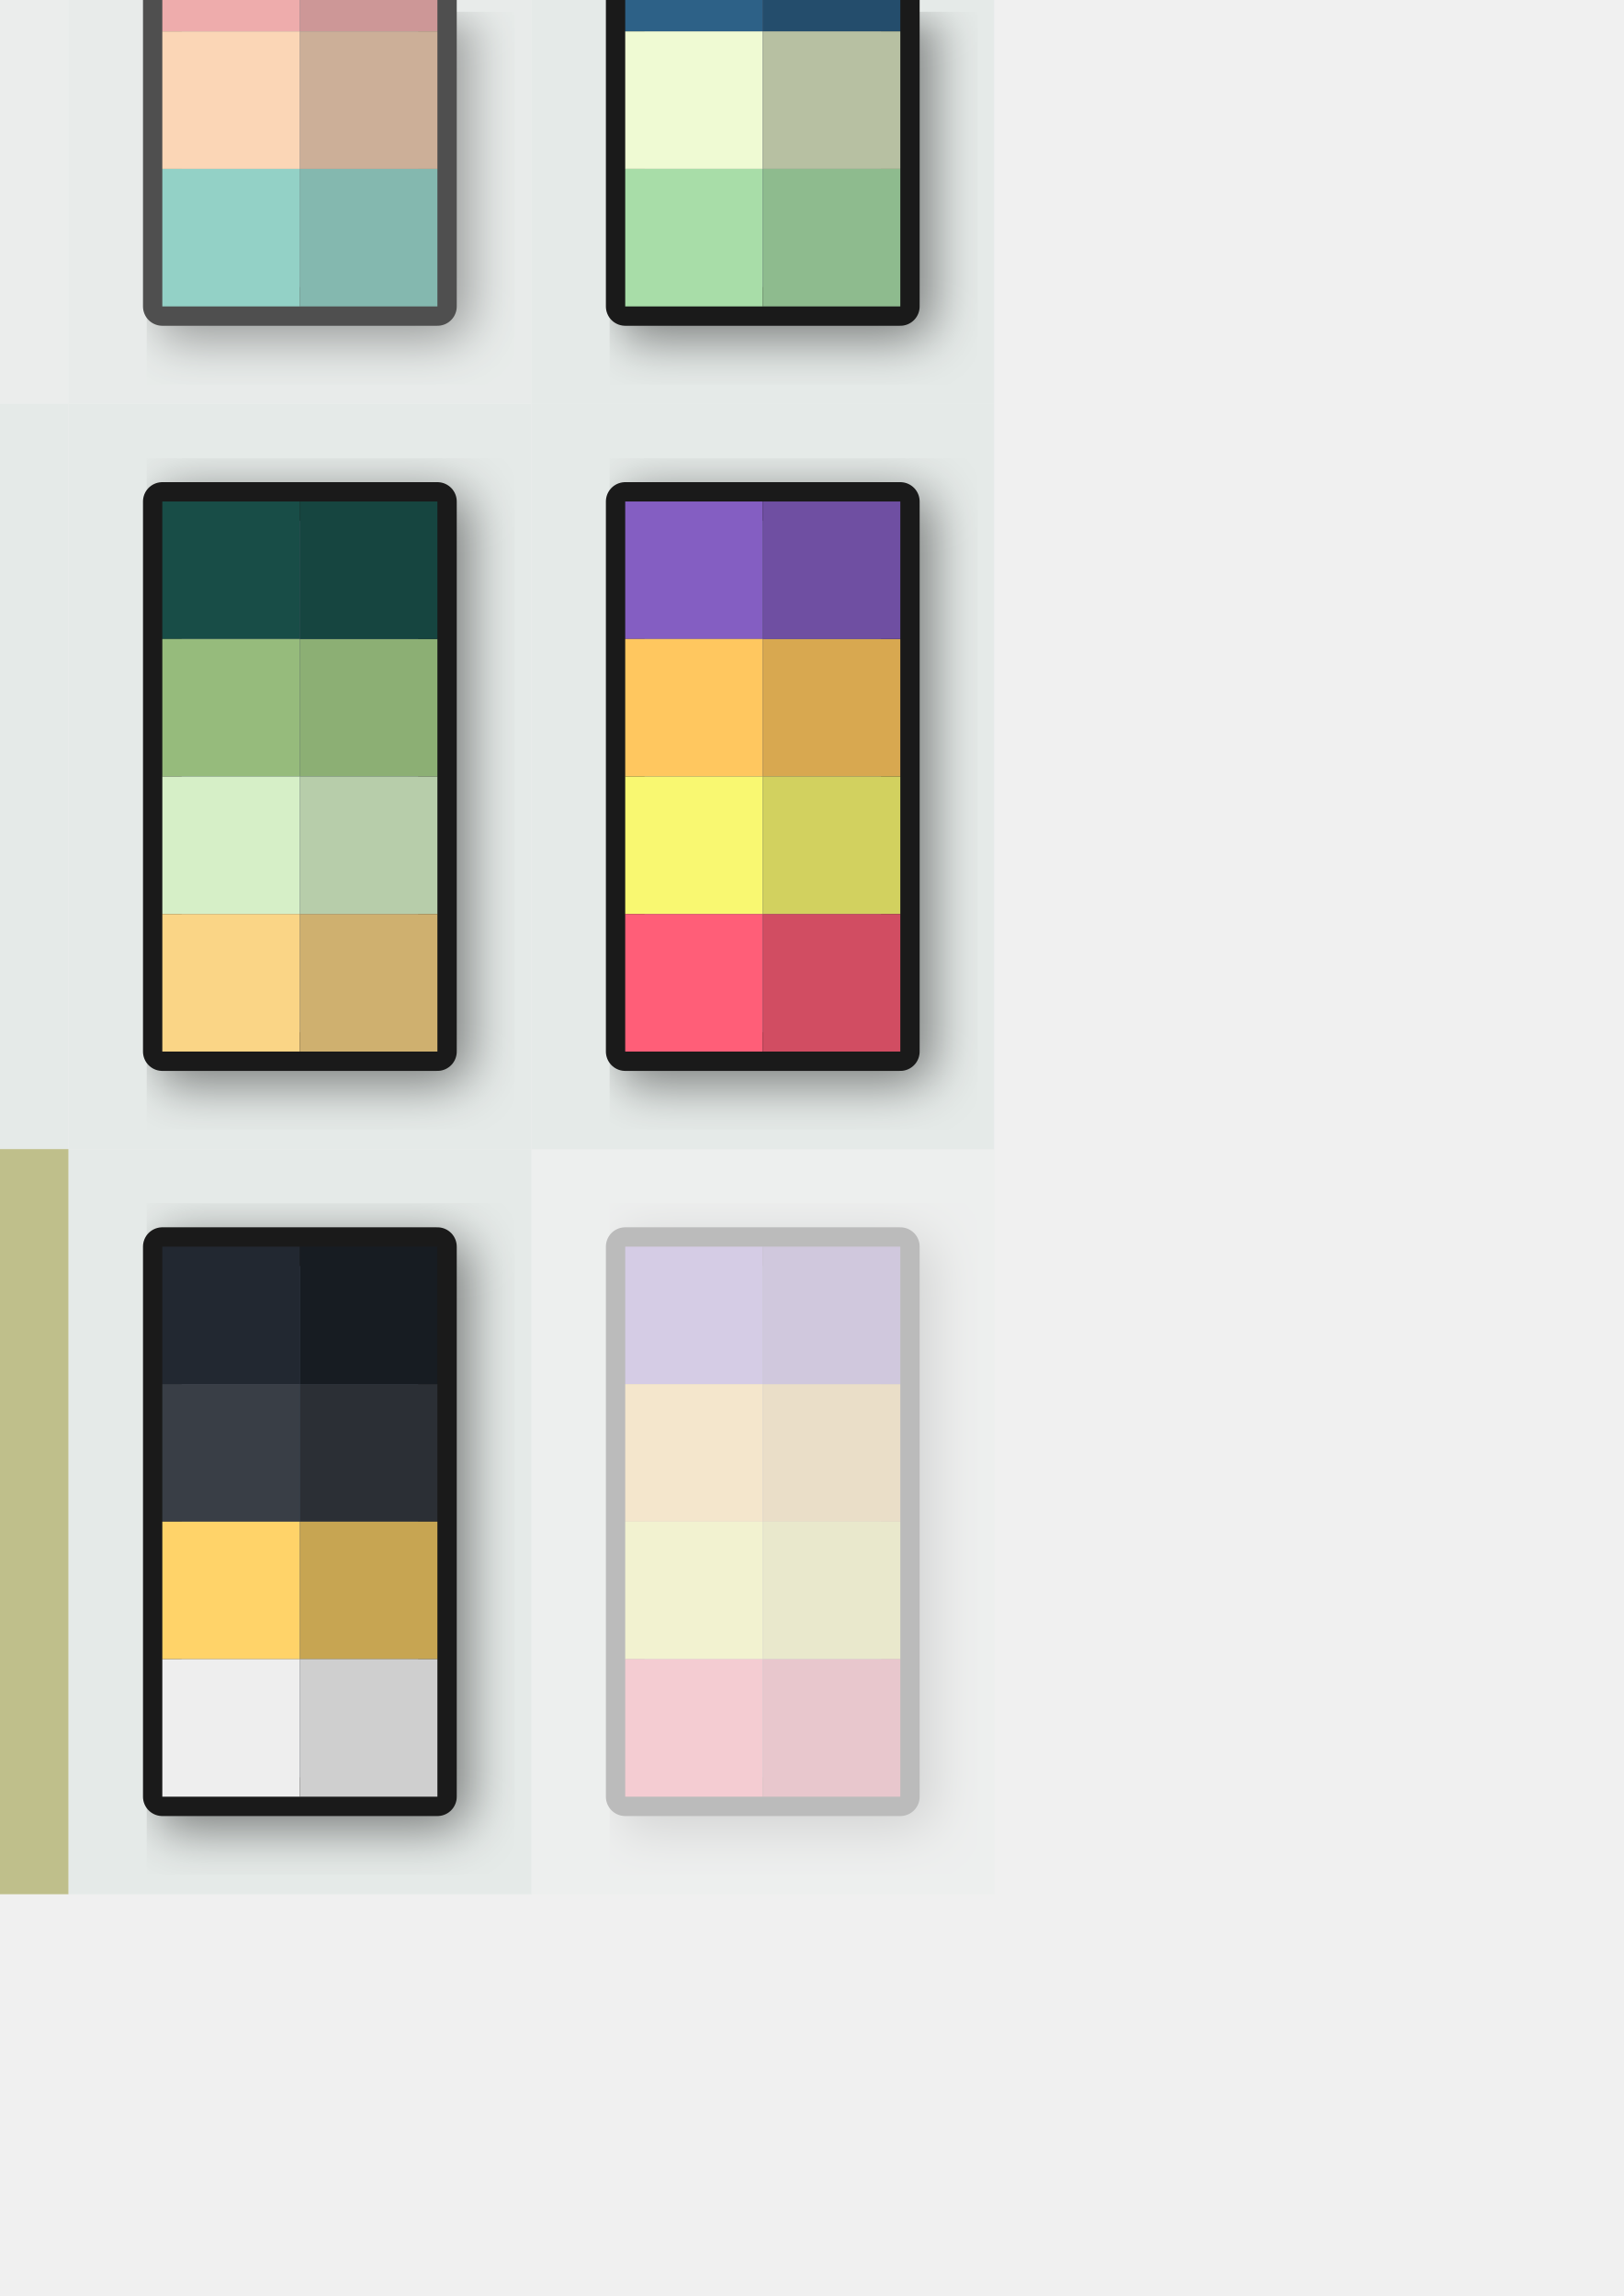
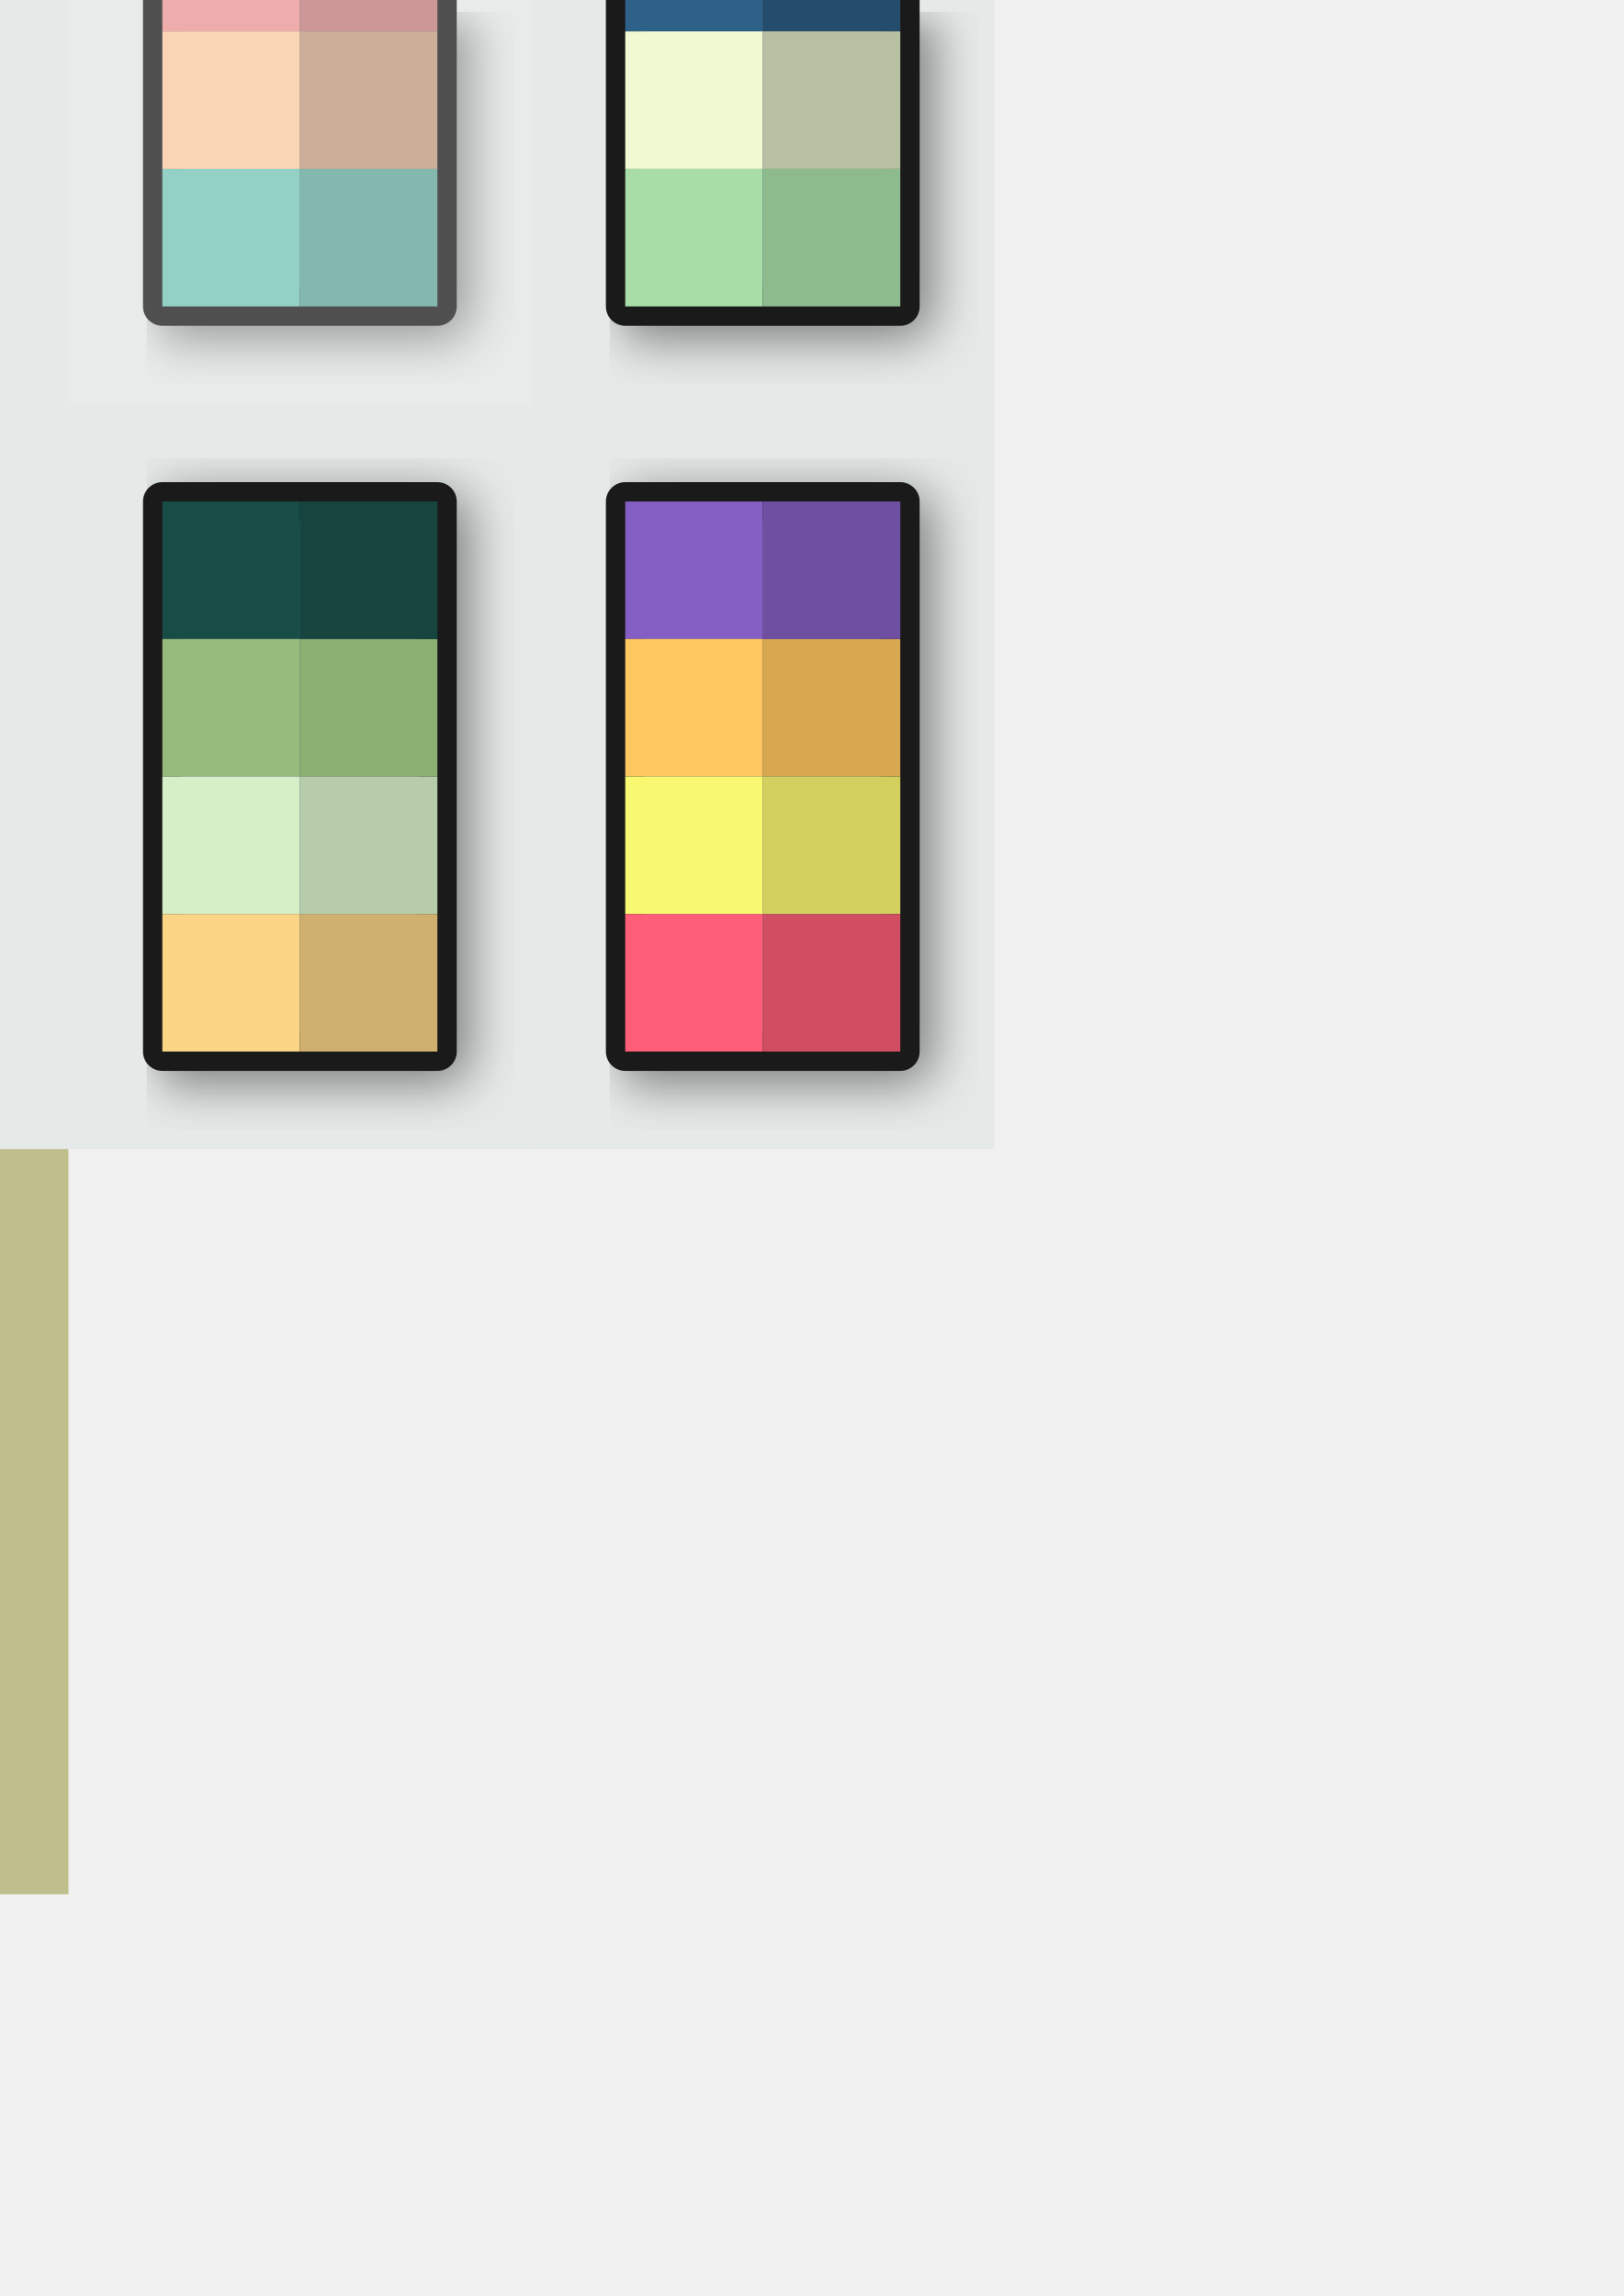
<svg xmlns="http://www.w3.org/2000/svg" xmlns:xlink="http://www.w3.org/1999/xlink" width="210mm" height="297mm" viewBox="0 0 210 297" version="1.1" id="svg5669">
  <defs id="defs5663">
    <filter style="color-interpolation-filters:sRGB" id="filter14147" x="-0.1" y="-0.1" width="1.381" height="1.242">
      <feFlood flood-opacity="0.498" flood-color="rgb(0,0,0)" result="flood" id="feFlood14137" />
      <feComposite in="flood" in2="SourceGraphic" operator="in" result="composite1" id="feComposite14139" />
      <feGaussianBlur in="composite1" stdDeviation="3.375" result="blur" id="feGaussianBlur14141" />
      <feOffset dx="1.538" dy="1.497" result="offset" id="feOffset14143" />
      <feComposite in="SourceGraphic" in2="offset" operator="over" result="composite2" id="feComposite14145" />
    </filter>
    <filter style="color-interpolation-filters:sRGB" id="filter14147-9" x="-0.1" y="-0.1" width="1.381" height="1.242">
      <feFlood flood-opacity="0.498" flood-color="rgb(0,0,0)" result="flood" id="feFlood14137-5" />
      <feComposite in="flood" in2="SourceGraphic" operator="in" result="composite1" id="feComposite14139-6" />
      <feGaussianBlur in="composite1" stdDeviation="3.375" result="blur" id="feGaussianBlur14141-2" />
      <feOffset dx="1.538" dy="1.497" result="offset" id="feOffset14143-9" />
      <feComposite in="SourceGraphic" in2="offset" operator="over" result="composite2" id="feComposite14145-0" />
    </filter>
    <filter style="color-interpolation-filters:sRGB" id="filter14147-5" x="-0.1" y="-0.1" width="1.381" height="1.242">
      <feFlood flood-opacity="0.498" flood-color="rgb(0,0,0)" result="flood" id="feFlood14137-2" />
      <feComposite in="flood" in2="SourceGraphic" operator="in" result="composite1" id="feComposite14139-5" />
      <feGaussianBlur in="composite1" stdDeviation="3.375" result="blur" id="feGaussianBlur14141-4" />
      <feOffset dx="1.538" dy="1.497" result="offset" id="feOffset14143-7" />
      <feComposite in="SourceGraphic" in2="offset" operator="over" result="composite2" id="feComposite14145-4" />
    </filter>
    <filter style="color-interpolation-filters:sRGB" id="filter9140" x="-0.1" y="-0.1" width="1.381" height="1.242">
      <feFlood flood-opacity="0.498" flood-color="rgb(0,0,0)" result="flood" id="feFlood9130" />
      <feComposite in="flood" in2="SourceGraphic" operator="in" result="composite1" id="feComposite9132" />
      <feGaussianBlur in="composite1" stdDeviation="3.375" result="blur" id="feGaussianBlur9134" />
      <feOffset dx="1.538" dy="1.497" result="offset" id="feOffset9136" />
      <feComposite in="SourceGraphic" in2="offset" operator="over" result="composite2" id="feComposite9138" />
    </filter>
  </defs>
  <g id="layer1">
    <g id="g13217">
      <rect style="fill:#e5eae8;fill-opacity:1;stroke:none;stroke-width:0.351;stroke-linecap:square;stroke-linejoin:round" id="rect13166" width="59.868" height="96.387" x="-170.756" y="-44.132" ry="0" />
      <path id="rect13638-5" style="fill:#495464;fill-opacity:1;stroke:#1a1a1a;stroke-width:5;stroke-linecap:round;stroke-linejoin:round;stroke-miterlimit:4;stroke-dasharray:none;filter:url(#filter14147)" d="m -158.611,-31.516 v 17.789 17.789 17.789 17.789 h 17.789 17.789 V 21.85 4.062 -13.727 -31.516 h -17.789 z" />
      <g id="g24252" transform="translate(-386.6249,-3688.227)">
        <rect style="opacity:1;fill:#5a5451;fill-opacity:1;stroke-width:0.4;stroke-linecap:round;stroke-linejoin:round" id="rect24236" width="17.788" height="17.788" x="228.014" y="3656.711" />
        <rect style="opacity:1;fill:#918f8d;fill-opacity:1;stroke-width:0.4;stroke-linecap:round;stroke-linejoin:round" id="rect24238" width="17.788" height="17.788" x="228.014" y="3674.5" />
        <rect style="opacity:1;fill:#2e2522;fill-opacity:1;stroke-width:0.4;stroke-linecap:round;stroke-linejoin:round" id="rect24240" width="17.788" height="17.788" x="228.014" y="3692.289" />
        <rect style="opacity:1;fill:#fafffd;fill-opacity:1;stroke-width:0.4;stroke-linecap:round;stroke-linejoin:round" id="rect24242" width="17.788" height="17.788" x="228.014" y="3710.077" />
        <rect style="opacity:1;fill:#737270;fill-opacity:1;stroke-width:0.4;stroke-linecap:round;stroke-linejoin:round" id="rect24244" width="17.788" height="17.788" x="245.803" y="3674.5" />
        <rect style="opacity:1;fill:#251e1b;fill-opacity:1;stroke-width:0.4;stroke-linecap:round;stroke-linejoin:round" id="rect24246" width="17.788" height="17.788" x="245.803" y="3692.289" />
        <rect style="opacity:1;fill:#ced2d0;fill-opacity:1;stroke-width:0.4;stroke-linecap:round;stroke-linejoin:round" id="rect24248" width="17.788" height="17.788" x="245.803" y="3710.077" />
        <rect style="opacity:1;fill:#474240;fill-opacity:1;stroke-width:0.4;stroke-linecap:round;stroke-linejoin:round" id="rect24250" width="17.788" height="17.788" x="245.803" y="3656.711" />
      </g>
    </g>
    <g id="g13375">
      <rect style="fill:#e5eae8;fill-opacity:1;stroke:none;stroke-width:0.351;stroke-linecap:square;stroke-linejoin:round" id="rect13324-9" width="59.868" height="96.387" x="68.717" y="-44.132" ry="0" />
      <use x="0" y="0" xlink:href="#rect13638-5" id="use13822" width="100%" height="100%" transform="translate(239.4734,-5.4541667e-5)" />
      <g id="g23940" transform="translate(-147.1514,-3688.227)">
        <rect style="opacity:1;fill:#28abb9;fill-opacity:1;stroke-width:0.4;stroke-linecap:round;stroke-linejoin:round" id="rect23924" width="17.788" height="17.788" x="228.014" y="3656.711" />
        <rect style="opacity:1;fill:#2d6187;fill-opacity:1;stroke-width:0.4;stroke-linecap:round;stroke-linejoin:round" id="rect23926" width="17.788" height="17.788" x="228.014" y="3674.5" />
        <rect style="opacity:1;fill:#effad3;fill-opacity:1;stroke-width:0.4;stroke-linecap:round;stroke-linejoin:round" id="rect23928" width="17.788" height="17.788" x="228.014" y="3692.289" />
        <rect style="opacity:1;fill:#a8dda8;fill-opacity:1;stroke-width:0.4;stroke-linecap:round;stroke-linejoin:round" id="rect23930" width="17.788" height="17.788" x="228.014" y="3710.077" />
        <rect style="opacity:1;fill:#244d6c;fill-opacity:1;stroke-width:0.4;stroke-linecap:round;stroke-linejoin:round" id="rect23932" width="17.788" height="17.788" x="245.803" y="3674.5" />
        <rect style="opacity:1;fill:#b7c0a2;fill-opacity:1;stroke-width:0.4;stroke-linecap:round;stroke-linejoin:round" id="rect23934" width="17.788" height="17.788" x="245.803" y="3692.289" />
        <rect style="opacity:1;fill:#8ebb8e;fill-opacity:1;stroke-width:0.4;stroke-linecap:round;stroke-linejoin:round" id="rect23936" width="17.788" height="17.788" x="245.803" y="3710.077" />
        <rect style="opacity:1;fill:#218f9a;fill-opacity:1;stroke-width:0.4;stroke-linecap:round;stroke-linejoin:round" id="rect23938" width="17.788" height="17.788" x="245.803" y="3656.711" />
      </g>
    </g>
    <g id="g13244">
      <rect style="fill:#e5eae8;fill-opacity:1;stroke:none;stroke-width:0.351;stroke-linecap:square;stroke-linejoin:round" id="rect13166-6" width="59.868" height="96.387" x="-110.888" y="-44.132" ry="0" />
      <use x="0" y="0" xlink:href="#rect13638-5" id="use13801" width="100%" height="100%" transform="translate(59.86827,-5.4541667e-5)" />
      <g id="g7193" transform="translate(-326.7566,-3688.227)">
        <rect style="opacity:1;fill:#312c51;fill-opacity:1;stroke-width:0.4;stroke-linecap:round;stroke-linejoin:round" id="rect7177" width="17.788" height="17.788" x="228.014" y="3656.711" />
        <rect style="opacity:1;fill:#48426d;fill-opacity:1;stroke-width:0.4;stroke-linecap:round;stroke-linejoin:round" id="rect7179" width="17.788" height="17.788" x="228.014" y="3674.5" />
        <rect style="opacity:1;fill:#f0c38e;fill-opacity:1;stroke-width:0.4;stroke-linecap:round;stroke-linejoin:round" id="rect7181" width="17.788" height="17.788" x="228.014" y="3692.289" />
        <rect style="opacity:1;fill:#f1aa9b;fill-opacity:1;stroke-width:0.4;stroke-linecap:round;stroke-linejoin:round" id="rect7183" width="17.788" height="17.788" x="228.014" y="3710.077" />
        <rect style="opacity:1;fill:#3a3558;fill-opacity:1;stroke-width:0.4;stroke-linecap:round;stroke-linejoin:round" id="rect7185" width="17.788" height="17.788" x="245.803" y="3674.5" />
        <rect style="opacity:1;fill:#d0a97b;fill-opacity:1;stroke-width:0.4;stroke-linecap:round;stroke-linejoin:round" id="rect7187" width="17.788" height="17.788" x="245.803" y="3692.289" />
        <rect style="opacity:1;fill:#c58b7f;fill-opacity:1;stroke-width:0.4;stroke-linecap:round;stroke-linejoin:round" id="rect7189" width="17.788" height="17.788" x="245.803" y="3710.077" />
        <rect style="opacity:1;fill:#25213c;fill-opacity:1;stroke-width:0.4;stroke-linecap:round;stroke-linejoin:round" id="rect7191" width="17.788" height="17.788" x="245.803" y="3656.711" />
      </g>
    </g>
    <rect style="fill:#e5eae8;fill-opacity:1;stroke:none;stroke-width:0.277;stroke-linecap:square;stroke-linejoin:round" id="rect13166-9" width="59.868" height="59.868" x="-245.057" y="-44.132" ry="0" />
    <rect style="fill:#251e1b;fill-opacity:1;stroke:none;stroke-width:0.277;stroke-linecap:square;stroke-linejoin:round" id="rect13283" width="59.868" height="59.868" x="-245.057" y="75.604" ry="0" />
    <rect style="fill:#ffffff;fill-opacity:1;stroke:none;stroke-width:0.277;stroke-linecap:square;stroke-linejoin:round" id="rect13285" width="59.868" height="59.868" x="-245.057" y="15.736" ry="0" />
-     <g id="g13336" style="opacity:0.5">
-       <rect style="fill:#e5eae8;fill-opacity:1;stroke:none;stroke-width:0.351;stroke-linecap:square;stroke-linejoin:round" id="rect13166-6-7" width="59.868" height="96.387" x="-51.019" y="-44.132" ry="0" />
-       <use x="0" y="0" xlink:href="#rect13638-5" id="use13818" width="100%" height="100%" transform="translate(119.7369,-5.4541667e-5)" />
-       <g id="g12903" transform="translate(-266.8882,-3688.227)">
-         <rect style="opacity:1;fill:#e7e6e1;fill-opacity:1;stroke-width:0.4;stroke-linecap:round;stroke-linejoin:round" id="rect12887" width="17.788" height="17.788" x="228.014" y="3656.711" />
-         <rect style="opacity:1;fill:#f7f6e7;fill-opacity:1;stroke-width:0.4;stroke-linecap:round;stroke-linejoin:round" id="rect12889" width="17.788" height="17.788" x="228.014" y="3674.5" />
-         <rect style="opacity:1;fill:#f2a154;fill-opacity:1;stroke-width:0.4;stroke-linecap:round;stroke-linejoin:round" id="rect12891" width="17.788" height="17.788" x="228.014" y="3692.289" />
-         <rect style="opacity:1;fill:#314e52;fill-opacity:1;stroke-width:0.4;stroke-linecap:round;stroke-linejoin:round" id="rect12893" width="17.788" height="17.788" x="228.014" y="3710.077" />
-         <rect style="opacity:1;fill:#c8c7bb;fill-opacity:1;stroke-width:0.4;stroke-linecap:round;stroke-linejoin:round" id="rect12895" width="17.788" height="17.788" x="245.803" y="3674.5" />
-         <rect style="opacity:1;fill:#d58e4a;fill-opacity:1;stroke-width:0.4;stroke-linecap:round;stroke-linejoin:round" id="rect12897" width="17.788" height="17.788" x="245.803" y="3692.289" />
-         <rect style="opacity:1;fill:#2c474a;fill-opacity:1;stroke-width:0.4;stroke-linecap:round;stroke-linejoin:round" id="rect12899" width="17.788" height="17.788" x="245.803" y="3710.077" />
-         <rect style="opacity:1;fill:#c1c0bc;fill-opacity:1;stroke-width:0.4;stroke-linecap:round;stroke-linejoin:round" id="rect12901" width="17.788" height="17.788" x="245.803" y="3656.711" />
-       </g>
-     </g>
    <g id="g13348" style="opacity:0.75">
      <rect style="fill:#e5eae8;fill-opacity:1;stroke:none;stroke-width:0.351;stroke-linecap:square;stroke-linejoin:round" id="rect13324" width="59.868" height="96.387" x="8.849" y="-44.132" ry="0" />
      <use x="0" y="0" xlink:href="#rect13638-5" id="use13820" width="100%" height="100%" transform="translate(179.605,-5.4541667e-5)" />
      <g id="g24552" transform="translate(-207.0198,-3688.227)">
        <rect style="opacity:1;fill:#ef4f4f;fill-opacity:1;stroke-width:0.4;stroke-linecap:round;stroke-linejoin:round" id="rect24536" width="17.788" height="17.788" x="228.014" y="3656.711" />
        <rect style="opacity:1;fill:#ee9595;fill-opacity:1;stroke-width:0.4;stroke-linecap:round;stroke-linejoin:round" id="rect24538" width="17.788" height="17.788" x="228.014" y="3674.5" />
        <rect style="opacity:1;fill:#ffcda3;fill-opacity:1;stroke-width:0.4;stroke-linecap:round;stroke-linejoin:round" id="rect24540" width="17.788" height="17.788" x="228.014" y="3692.289" />
        <rect style="opacity:1;fill:#74c7b8;fill-opacity:1;stroke-width:0.4;stroke-linecap:round;stroke-linejoin:round" id="rect24542" width="17.788" height="17.788" x="228.014" y="3710.077" />
        <rect style="opacity:1;fill:#c27979;fill-opacity:1;stroke-width:0.4;stroke-linecap:round;stroke-linejoin:round" id="rect24544" width="17.788" height="17.788" x="245.803" y="3674.5" />
        <rect style="opacity:1;fill:#c09a7b;fill-opacity:1;stroke-width:0.4;stroke-linecap:round;stroke-linejoin:round" id="rect24546" width="17.788" height="17.788" x="245.803" y="3692.289" />
        <rect style="opacity:1;fill:#60a599;fill-opacity:1;stroke-width:0.4;stroke-linecap:round;stroke-linejoin:round" id="rect24548" width="17.788" height="17.788" x="245.803" y="3710.077" />
        <rect style="opacity:1;fill:#bb3e3e;fill-opacity:1;stroke-width:0.4;stroke-linecap:round;stroke-linejoin:round" id="rect24550" width="17.788" height="17.788" x="245.803" y="3656.711" />
      </g>
    </g>
    <g id="g13424">
      <rect style="fill:#e5eae8;fill-opacity:1;stroke:none;stroke-width:0.351;stroke-linecap:square;stroke-linejoin:round" id="rect13377" width="59.868" height="96.387" x="-170.756" y="52.255" ry="0" />
      <use x="0" y="0" xlink:href="#rect13638-5" id="use13832" width="100%" height="100%" transform="translate(-1.0445833e-4,96.38694)" />
      <g id="g23167" transform="translate(-386.6249,-3591.84)">
        <rect style="opacity:1;fill:#495464;fill-opacity:1;stroke-width:0.4;stroke-linecap:round;stroke-linejoin:round" id="rect23151" width="17.788" height="17.788" x="228.014" y="3656.711" />
        <rect style="opacity:1;fill:#bbbfca;fill-opacity:1;stroke-width:0.4;stroke-linecap:round;stroke-linejoin:round" id="rect23153" width="17.788" height="17.788" x="228.014" y="3674.5" />
        <rect style="opacity:1;fill:#e8e8e8;fill-opacity:1;stroke-width:0.4;stroke-linecap:round;stroke-linejoin:round" id="rect23155" width="17.788" height="17.788" x="228.014" y="3692.289" />
        <rect style="opacity:1;fill:#f4f4f2;fill-opacity:1;stroke-width:0.4;stroke-linecap:round;stroke-linejoin:round" id="rect23157" width="17.788" height="17.788" x="228.014" y="3710.077" />
        <rect style="opacity:1;fill:#9b9fa8;fill-opacity:1;stroke-width:0.4;stroke-linecap:round;stroke-linejoin:round" id="rect23159" width="17.788" height="17.788" x="245.803" y="3674.5" />
        <rect style="opacity:1;fill:#c4c4c4;fill-opacity:1;stroke-width:0.4;stroke-linecap:round;stroke-linejoin:round" id="rect23161" width="17.788" height="17.788" x="245.803" y="3692.289" />
        <rect style="opacity:1;fill:#d4d4d2;fill-opacity:1;stroke-width:0.4;stroke-linecap:round;stroke-linejoin:round" id="rect23163" width="17.788" height="17.788" x="245.803" y="3710.077" />
        <rect style="opacity:1;fill:#404957;fill-opacity:1;stroke-width:0.4;stroke-linecap:round;stroke-linejoin:round" id="rect23165" width="17.788" height="17.788" x="245.803" y="3656.711" />
      </g>
    </g>
    <g id="g13490">
      <rect style="fill:#e5eae8;fill-opacity:1;stroke:none;stroke-width:0.351;stroke-linecap:square;stroke-linejoin:round" id="rect13381" width="59.868" height="96.387" x="-110.888" y="52.255" ry="0" />
      <use x="0" y="0" xlink:href="#rect13638-5" id="use13824" width="100%" height="100%" transform="translate(59.86809,96.38694)" />
      <g id="g23149" transform="translate(-326.7566,-3591.84)">
        <rect style="opacity:1;fill:#321f28;fill-opacity:1;stroke-width:0.4;stroke-linecap:round;stroke-linejoin:round" id="rect21829" width="17.788" height="17.788" x="228.014" y="3656.711" />
        <rect style="opacity:1;fill:#734046;fill-opacity:1;stroke-width:0.4;stroke-linecap:round;stroke-linejoin:round" id="rect21831" width="17.788" height="17.788" x="228.014" y="3674.5" />
        <rect style="opacity:1;fill:#a05344;fill-opacity:1;stroke-width:0.4;stroke-linecap:round;stroke-linejoin:round" id="rect21833" width="17.788" height="17.788" x="228.014" y="3692.289" />
        <rect style="opacity:1;fill:#e79e4f;fill-opacity:1;stroke-width:0.4;stroke-linecap:round;stroke-linejoin:round" id="rect21835" width="17.788" height="17.788" x="228.014" y="3710.077" />
        <rect style="opacity:1;fill:#62363c;fill-opacity:1;stroke-width:0.4;stroke-linecap:round;stroke-linejoin:round" id="rect21837" width="17.788" height="17.788" x="245.803" y="3674.5" />
        <rect style="opacity:1;fill:#814337;fill-opacity:1;stroke-width:0.4;stroke-linecap:round;stroke-linejoin:round" id="rect21839" width="17.788" height="17.788" x="245.803" y="3692.289" />
        <rect style="opacity:1;fill:#8d6130;fill-opacity:1;stroke-width:0.4;stroke-linecap:round;stroke-linejoin:round" id="rect21841" width="17.788" height="17.788" x="245.803" y="3710.077" />
        <rect style="opacity:1;fill:#281920;fill-opacity:1;stroke-width:0.4;stroke-linecap:round;stroke-linejoin:round" id="rect21843" width="17.788" height="17.788" x="245.803" y="3656.711" />
      </g>
    </g>
    <g id="g13502">
      <rect style="fill:#e5eae8;fill-opacity:1;stroke:none;stroke-width:0.351;stroke-linecap:square;stroke-linejoin:round" id="rect13383" width="59.868" height="96.387" x="-51.019" y="52.255" ry="0" />
      <use x="0" y="0" xlink:href="#rect13638-5" id="use13826" width="100%" height="100%" transform="translate(119.7367,96.38694)" />
      <g id="g13442" transform="translate(-266.8882,-3591.84)">
        <rect style="opacity:1;fill:#ff9292;fill-opacity:1;stroke-width:0.4;stroke-linecap:round;stroke-linejoin:round" id="rect13426" width="17.788" height="17.788" x="228.014" y="3656.711" />
        <rect style="opacity:1;fill:#ffb4b4;fill-opacity:1;stroke-width:0.4;stroke-linecap:round;stroke-linejoin:round" id="rect13428" width="17.788" height="17.788" x="228.014" y="3674.5" />
        <rect style="opacity:1;fill:#ffdcdc;fill-opacity:1;stroke-width:0.4;stroke-linecap:round;stroke-linejoin:round" id="rect13430" width="17.788" height="17.788" x="228.014" y="3692.289" />
        <rect style="opacity:1;fill:#ffe8e8;fill-opacity:1;stroke-width:0.4;stroke-linecap:round;stroke-linejoin:round" id="rect13432" width="17.788" height="17.788" x="228.014" y="3710.077" />
        <rect style="opacity:1;fill:#d99999;fill-opacity:1;stroke-width:0.4;stroke-linecap:round;stroke-linejoin:round" id="rect13434" width="17.788" height="17.788" x="245.803" y="3674.5" />
        <rect style="opacity:1;fill:#ddbfbf;fill-opacity:1;stroke-width:0.4;stroke-linecap:round;stroke-linejoin:round" id="rect13436" width="17.788" height="17.788" x="245.803" y="3692.289" />
        <rect style="opacity:1;fill:#e2cece;fill-opacity:1;stroke-width:0.4;stroke-linecap:round;stroke-linejoin:round" id="rect13438" width="17.788" height="17.788" x="245.803" y="3710.077" />
        <rect style="opacity:1;fill:#d17878;fill-opacity:1;stroke-width:0.4;stroke-linecap:round;stroke-linejoin:round" id="rect13440" width="17.788" height="17.788" x="245.803" y="3656.711" />
      </g>
    </g>
    <g id="g13514">
      <rect style="fill:#e5eae8;fill-opacity:1;stroke:none;stroke-width:0.351;stroke-linecap:square;stroke-linejoin:round" id="rect13385" width="59.868" height="96.387" x="8.849" y="52.255" ry="0" />
      <use x="0" y="0" xlink:href="#rect13638-5" id="use13828" width="100%" height="100%" transform="translate(179.6049,96.38694)" />
      <g id="g13460" transform="translate(-207.0198,-3591.84)">
        <rect style="opacity:1;fill:#184d47;fill-opacity:1;stroke-width:0.4;stroke-linecap:round;stroke-linejoin:round" id="rect13444" width="17.788" height="17.788" x="228.014" y="3656.711" />
        <rect style="opacity:1;fill:#96bb7c;fill-opacity:1;stroke-width:0.4;stroke-linecap:round;stroke-linejoin:round" id="rect13446" width="17.788" height="17.788" x="228.014" y="3674.5" />
        <rect style="opacity:1;fill:#d6efc7;fill-opacity:1;stroke-width:0.4;stroke-linecap:round;stroke-linejoin:round" id="rect13448" width="17.788" height="17.788" x="228.014" y="3692.289" />
        <rect style="opacity:1;fill:#fad586;fill-opacity:1;stroke-width:0.4;stroke-linecap:round;stroke-linejoin:round" id="rect13450" width="17.788" height="17.788" x="228.014" y="3710.077" />
        <rect style="opacity:1;fill:#8caf74;fill-opacity:1;stroke-width:0.4;stroke-linecap:round;stroke-linejoin:round" id="rect13452" width="17.788" height="17.788" x="245.803" y="3674.5" />
        <rect style="opacity:1;fill:#b7cdaa;fill-opacity:1;stroke-width:0.4;stroke-linecap:round;stroke-linejoin:round" id="rect13454" width="17.788" height="17.788" x="245.803" y="3692.289" />
        <rect style="opacity:1;fill:#cfb06f;fill-opacity:1;stroke-width:0.4;stroke-linecap:round;stroke-linejoin:round" id="rect13456" width="17.788" height="17.788" x="245.803" y="3710.077" />
        <rect style="opacity:1;fill:#164540;fill-opacity:1;stroke-width:0.4;stroke-linecap:round;stroke-linejoin:round" id="rect13458" width="17.788" height="17.788" x="245.803" y="3656.711" />
      </g>
    </g>
    <g id="g13526">
      <rect style="fill:#e5eae8;fill-opacity:1;stroke:none;stroke-width:0.351;stroke-linecap:square;stroke-linejoin:round" id="rect13379" width="59.868" height="96.387" x="68.717" y="52.255" ry="0" />
      <use x="0" y="0" xlink:href="#rect13638-5" id="use13830" width="100%" height="100%" transform="translate(239.4732,96.38694)" />
      <g id="g13478" transform="translate(-147.1514,-3591.84)">
        <rect style="opacity:1;fill:#845ec2;fill-opacity:1;stroke-width:0.4;stroke-linecap:round;stroke-linejoin:round" id="rect13462" width="17.788" height="17.788" x="228.014" y="3656.711" />
        <rect style="opacity:1;fill:#ffc75f;fill-opacity:1;stroke-width:0.4;stroke-linecap:round;stroke-linejoin:round" id="rect13464" width="17.788" height="17.788" x="228.014" y="3674.5" />
        <rect style="opacity:1;fill:#f9f871;fill-opacity:1;stroke-width:0.4;stroke-linecap:round;stroke-linejoin:round" id="rect13466" width="17.788" height="17.788" x="228.014" y="3692.289" />
        <rect style="opacity:1;fill:#ff5e78;fill-opacity:1;stroke-width:0.4;stroke-linecap:round;stroke-linejoin:round" id="rect13468" width="17.788" height="17.788" x="228.014" y="3710.077" />
        <rect style="opacity:1;fill:#d8a850;fill-opacity:1;stroke-width:0.4;stroke-linecap:round;stroke-linejoin:round" id="rect13470" width="17.788" height="17.788" x="245.803" y="3674.5" />
        <rect style="opacity:1;fill:#d2d15f;fill-opacity:1;stroke-width:0.4;stroke-linecap:round;stroke-linejoin:round" id="rect13472" width="17.788" height="17.788" x="245.803" y="3692.289" />
        <rect style="opacity:1;fill:#d14d62;fill-opacity:1;stroke-width:0.4;stroke-linecap:round;stroke-linejoin:round" id="rect13474" width="17.788" height="17.788" x="245.803" y="3710.077" />
        <rect style="opacity:1;fill:#6f4fa2;fill-opacity:1;stroke-width:0.4;stroke-linecap:round;stroke-linejoin:round" id="rect13476" width="17.788" height="17.788" x="245.803" y="3656.711" />
      </g>
    </g>
    <g id="g14171" transform="translate(0,96.38707)">
      <rect style="fill:#e5eae8;fill-opacity:1;stroke:none;stroke-width:0.351;stroke-linecap:square;stroke-linejoin:round" id="rect14149" width="59.868" height="96.387" x="-170.756" y="52.255" ry="0" />
      <use x="0" y="0" xlink:href="#rect13638-5" id="use14151" width="100%" height="100%" transform="translate(-1.0445833e-4,96.38694)" />
      <g id="g14169" transform="translate(-386.6249,-3591.84)">
        <rect style="opacity:1;fill:#e7d9ea;fill-opacity:1;stroke-width:0.4;stroke-linecap:round;stroke-linejoin:round" id="rect14153" width="17.788" height="17.788" x="228.014" y="3656.711" />
        <rect style="opacity:1;fill:#11698e;fill-opacity:1;stroke-width:0.4;stroke-linecap:round;stroke-linejoin:round" id="rect14155" width="17.788" height="17.788" x="228.014" y="3674.5" />
        <rect style="opacity:1;fill:#19456b;fill-opacity:1;stroke-width:0.4;stroke-linecap:round;stroke-linejoin:round" id="rect14157" width="17.788" height="17.788" x="228.014" y="3692.289" />
        <rect style="opacity:1;fill:#16c79a;fill-opacity:1;stroke-width:0.4;stroke-linecap:round;stroke-linejoin:round" id="rect14159" width="17.788" height="17.788" x="228.014" y="3710.077" />
        <rect style="opacity:1;fill:#0d5370;fill-opacity:1;stroke-width:0.4;stroke-linecap:round;stroke-linejoin:round" id="rect14161" width="17.788" height="17.788" x="245.803" y="3674.5" />
        <rect style="opacity:1;fill:#143755;fill-opacity:1;stroke-width:0.4;stroke-linecap:round;stroke-linejoin:round" id="rect14163" width="17.788" height="17.788" x="245.803" y="3692.289" />
        <rect style="opacity:1;fill:#14b58c;fill-opacity:1;stroke-width:0.4;stroke-linecap:round;stroke-linejoin:round;stroke-miterlimit:4;stroke-dasharray:none" id="rect14165" width="17.788" height="17.788" x="245.803" y="3710.077" />
        <rect style="opacity:1;fill:#c8bcca;fill-opacity:1;stroke-width:0.4;stroke-linecap:round;stroke-linejoin:round" id="rect14167" width="17.788" height="17.788" x="245.803" y="3656.711" />
      </g>
    </g>
    <g id="g14195" transform="translate(0,96.38707)" style="opacity:0.75">
      <rect style="fill:#e5eae8;fill-opacity:1;stroke:none;stroke-width:0.351;stroke-linecap:square;stroke-linejoin:round" id="rect14173" width="59.868" height="96.387" x="-110.888" y="52.255" ry="0" />
      <use x="0" y="0" xlink:href="#rect13638-5" id="use14175" width="100%" height="100%" transform="translate(59.86809,96.38694)" />
      <g id="g14193" transform="translate(-326.7566,-3591.84)">
        <rect style="opacity:1;fill:#f5f4f4;fill-opacity:1;stroke-width:0.4;stroke-linecap:round;stroke-linejoin:round" id="rect14177" width="17.788" height="17.788" x="228.014" y="3656.711" />
        <rect style="opacity:1;fill:#cae4db;fill-opacity:1;stroke-width:0.4;stroke-linecap:round;stroke-linejoin:round" id="rect14179" width="17.788" height="17.788" x="228.014" y="3674.5" />
        <rect style="opacity:1;fill:#cdac81;fill-opacity:1;stroke-width:0.4;stroke-linecap:round;stroke-linejoin:round" id="rect14181" width="17.788" height="17.788" x="228.014" y="3692.289" />
        <rect style="opacity:1;fill:#00303f;fill-opacity:1;stroke-width:0.4;stroke-linecap:round;stroke-linejoin:round" id="rect14183" width="17.788" height="17.788" x="228.014" y="3710.077" />
        <rect style="opacity:1;fill:#b8d0c7;fill-opacity:1;stroke-width:0.4;stroke-linecap:round;stroke-linejoin:round" id="rect14185" width="17.788" height="17.788" x="245.803" y="3674.5" />
        <rect style="opacity:1;fill:#ae926d;fill-opacity:1;stroke-width:0.4;stroke-linecap:round;stroke-linejoin:round" id="rect14187" width="17.788" height="17.788" x="245.803" y="3692.289" />
        <rect style="opacity:1;fill:#002531;fill-opacity:1;stroke-width:0.4;stroke-linecap:round;stroke-linejoin:round" id="rect14189" width="17.788" height="17.788" x="245.803" y="3710.077" />
        <rect style="opacity:1;fill:#cecdcd;fill-opacity:1;stroke-width:0.4;stroke-linecap:round;stroke-linejoin:round" id="rect14191" width="17.788" height="17.788" x="245.803" y="3656.711" />
      </g>
    </g>
-     <g id="g14219" transform="translate(-119.7368,192.7741)" style="opacity:0.25">
-       <rect style="fill:#e5eae8;fill-opacity:1;stroke:none;stroke-width:0.351;stroke-linecap:square;stroke-linejoin:round" id="rect14197" width="59.868" height="96.387" x="-51.019" y="52.255" ry="0" />
-       <use x="0" y="0" xlink:href="#rect13638-5" id="use14199" width="100%" height="100%" transform="translate(119.7367,96.38694)" />
-       <g id="g14217" transform="translate(-266.8882,-3591.84)">
-         <rect style="opacity:1;fill:#ff9292;fill-opacity:1;stroke-width:0.4;stroke-linecap:round;stroke-linejoin:round" id="rect14201" width="17.788" height="17.788" x="228.014" y="3656.711" />
-         <rect style="opacity:1;fill:#ffb4b4;fill-opacity:1;stroke-width:0.4;stroke-linecap:round;stroke-linejoin:round" id="rect14203" width="17.788" height="17.788" x="228.014" y="3674.5" />
-         <rect style="opacity:1;fill:#ffdcdc;fill-opacity:1;stroke-width:0.4;stroke-linecap:round;stroke-linejoin:round" id="rect14205" width="17.788" height="17.788" x="228.014" y="3692.289" />
-         <rect style="opacity:1;fill:#ffe8e8;fill-opacity:1;stroke-width:0.4;stroke-linecap:round;stroke-linejoin:round" id="rect14207" width="17.788" height="17.788" x="228.014" y="3710.077" />
-         <rect style="opacity:1;fill:#d99999;fill-opacity:1;stroke-width:0.4;stroke-linecap:round;stroke-linejoin:round" id="rect14209" width="17.788" height="17.788" x="245.803" y="3674.5" />
-         <rect style="opacity:1;fill:#ddbfbf;fill-opacity:1;stroke-width:0.4;stroke-linecap:round;stroke-linejoin:round" id="rect14211" width="17.788" height="17.788" x="245.803" y="3692.289" />
-         <rect style="opacity:1;fill:#e2cece;fill-opacity:1;stroke-width:0.4;stroke-linecap:round;stroke-linejoin:round" id="rect14213" width="17.788" height="17.788" x="245.803" y="3710.077" />
-         <rect style="opacity:1;fill:#d17878;fill-opacity:1;stroke-width:0.4;stroke-linecap:round;stroke-linejoin:round" id="rect14215" width="17.788" height="17.788" x="245.803" y="3656.711" />
-       </g>
-     </g>
-     <g id="g14243" transform="translate(0,96.38707)" style="opacity:1">
+     <g id="g14243" transform="translate(-59.86838,-96.38707)" style="opacity:1">
      <rect style="fill:#e5eae8;fill-opacity:1;stroke:none;stroke-width:0.351;stroke-linecap:square;stroke-linejoin:round" id="rect14221" width="59.868" height="96.387" x="8.849" y="52.255" ry="0" />
      <use x="0" y="0" xlink:href="#rect13638-5" id="use14223" width="100%" height="100%" transform="translate(179.6049,96.38694)" />
      <g id="g14241" transform="translate(-207.0198,-3591.84)">
        <rect style="opacity:1;fill:#222831;fill-opacity:1;stroke-width:0.4;stroke-linecap:round;stroke-linejoin:round" id="rect14225" width="17.788" height="17.788" x="228.014" y="3656.711" />
        <rect style="opacity:1;fill:#393e46;fill-opacity:1;stroke-width:0.4;stroke-linecap:round;stroke-linejoin:round" id="rect14227" width="17.788" height="17.788" x="228.014" y="3674.5" />
        <rect style="opacity:1;fill:#ffd369;fill-opacity:1;stroke-width:0.4;stroke-linecap:round;stroke-linejoin:round" id="rect14229" width="17.788" height="17.788" x="228.014" y="3692.289" />
        <rect style="opacity:1;fill:#eeeeee;fill-opacity:1;stroke-width:0.4;stroke-linecap:round;stroke-linejoin:round" id="rect14231" width="17.788" height="17.788" x="228.014" y="3710.077" />
        <rect style="opacity:1;fill:#2b2f35;fill-opacity:1;stroke-width:0.4;stroke-linecap:round;stroke-linejoin:round" id="rect14233" width="17.788" height="17.788" x="245.803" y="3674.5" />
        <rect style="opacity:1;fill:#c7a552;fill-opacity:1;stroke-width:0.4;stroke-linecap:round;stroke-linejoin:round" id="rect14235" width="17.788" height="17.788" x="245.803" y="3692.289" />
        <rect style="opacity:1;fill:#cfcfcf;fill-opacity:1;stroke-width:0.4;stroke-linecap:round;stroke-linejoin:round" id="rect14237" width="17.788" height="17.788" x="245.803" y="3710.077" />
        <rect style="opacity:1;fill:#171c22;fill-opacity:1;stroke-width:0.4;stroke-linecap:round;stroke-linejoin:round" id="rect14239" width="17.788" height="17.788" x="245.803" y="3656.711" />
-       </g>
-     </g>
-     <g id="g14267" transform="translate(0,96.38707)" style="opacity:0.25">
-       <rect style="fill:#e5eae8;fill-opacity:1;stroke:none;stroke-width:0.351;stroke-linecap:square;stroke-linejoin:round" id="rect14245" width="59.868" height="96.387" x="68.717" y="52.255" ry="0" />
-       <use x="0" y="0" xlink:href="#rect13638-5" id="use14247" width="100%" height="100%" transform="translate(239.4732,96.38694)" />
-       <g id="g14265" transform="translate(-147.1514,-3591.84)">
-         <rect style="opacity:1;fill:#845ec2;fill-opacity:1;stroke-width:0.4;stroke-linecap:round;stroke-linejoin:round" id="rect14249" width="17.788" height="17.788" x="228.014" y="3656.711" />
-         <rect style="opacity:1;fill:#ffc75f;fill-opacity:1;stroke-width:0.4;stroke-linecap:round;stroke-linejoin:round" id="rect14251" width="17.788" height="17.788" x="228.014" y="3674.5" />
-         <rect style="opacity:1;fill:#f9f871;fill-opacity:1;stroke-width:0.4;stroke-linecap:round;stroke-linejoin:round" id="rect14253" width="17.788" height="17.788" x="228.014" y="3692.289" />
-         <rect style="opacity:1;fill:#ff5e78;fill-opacity:1;stroke-width:0.4;stroke-linecap:round;stroke-linejoin:round" id="rect14255" width="17.788" height="17.788" x="228.014" y="3710.077" />
-         <rect style="opacity:1;fill:#d8a850;fill-opacity:1;stroke-width:0.4;stroke-linecap:round;stroke-linejoin:round" id="rect14257" width="17.788" height="17.788" x="245.803" y="3674.5" />
-         <rect style="opacity:1;fill:#d2d15f;fill-opacity:1;stroke-width:0.4;stroke-linecap:round;stroke-linejoin:round" id="rect14259" width="17.788" height="17.788" x="245.803" y="3692.289" />
-         <rect style="opacity:1;fill:#d14d62;fill-opacity:1;stroke-width:0.4;stroke-linecap:round;stroke-linejoin:round" id="rect14261" width="17.788" height="17.788" x="245.803" y="3710.077" />
-         <rect style="opacity:1;fill:#6f4fa2;fill-opacity:1;stroke-width:0.4;stroke-linecap:round;stroke-linejoin:round" id="rect14263" width="17.788" height="17.788" x="245.803" y="3656.711" />
      </g>
    </g>
    <g id="g14171-3" transform="translate(119.7368,96.38707)">
      <rect style="fill:#bfbf8b;fill-opacity:1;stroke:none;stroke-width:0.351;stroke-linecap:square;stroke-linejoin:round" id="rect14149-8" width="59.868" height="96.387" x="-170.756" y="52.255" ry="0" />
      <path id="use14151-9" style="fill:#495464;fill-opacity:1;stroke:#1a1a1a;stroke-width:5;stroke-linecap:round;stroke-linejoin:round;stroke-miterlimit:4;stroke-dasharray:none;filter:url(#filter14147-9)" d="m -158.611,64.871 v 17.789 17.789 17.789 17.789 h 17.789 17.789 V 118.237 100.448 82.66 64.871 h -17.789 z" />
      <g id="g14169-8" transform="translate(-386.6249,-3591.84)">
        <rect style="opacity:1;fill:#1a1a1a;fill-opacity:1;stroke-width:0.4;stroke-linecap:round;stroke-linejoin:round" id="rect14153-4" width="17.788" height="17.788" x="228.014" y="3656.711" />
        <rect style="opacity:1;fill:#f2f2f2;fill-opacity:1;stroke-width:0.4;stroke-linecap:round;stroke-linejoin:round" id="rect14155-0" width="17.788" height="17.788" x="228.014" y="3674.5" />
        <rect style="opacity:1;fill:#ff9743;fill-opacity:1;stroke-width:0.4;stroke-linecap:round;stroke-linejoin:round" id="rect14157-4" width="17.788" height="17.788" x="228.014" y="3692.289" />
        <rect style="opacity:1;fill:#33434a;fill-opacity:1;stroke-width:0.4;stroke-linecap:round;stroke-linejoin:round" id="rect14159-6" width="17.788" height="17.788" x="228.014" y="3710.077" />
        <rect style="opacity:1;fill:#b8b8b8;fill-opacity:1;stroke-width:0.4;stroke-linecap:round;stroke-linejoin:round" id="rect14161-6" width="17.788" height="17.788" x="245.803" y="3674.5" />
        <rect style="opacity:1;fill:#c77634;fill-opacity:1;stroke-width:0.4;stroke-linecap:round;stroke-linejoin:round" id="rect14163-5" width="17.788" height="17.788" x="245.803" y="3692.289" />
        <rect style="opacity:1;fill:#29363b;fill-opacity:1;stroke-width:0.4;stroke-linecap:round;stroke-linejoin:round;stroke-miterlimit:4;stroke-dasharray:none" id="rect14165-6" width="17.788" height="17.788" x="245.803" y="3710.077" />
        <rect style="opacity:1;fill:#0c0c0c;fill-opacity:1;stroke-width:0.4;stroke-linecap:round;stroke-linejoin:round" id="rect14167-0" width="17.788" height="17.788" x="245.803" y="3656.711" />
      </g>
    </g>
  </g>
</svg>
